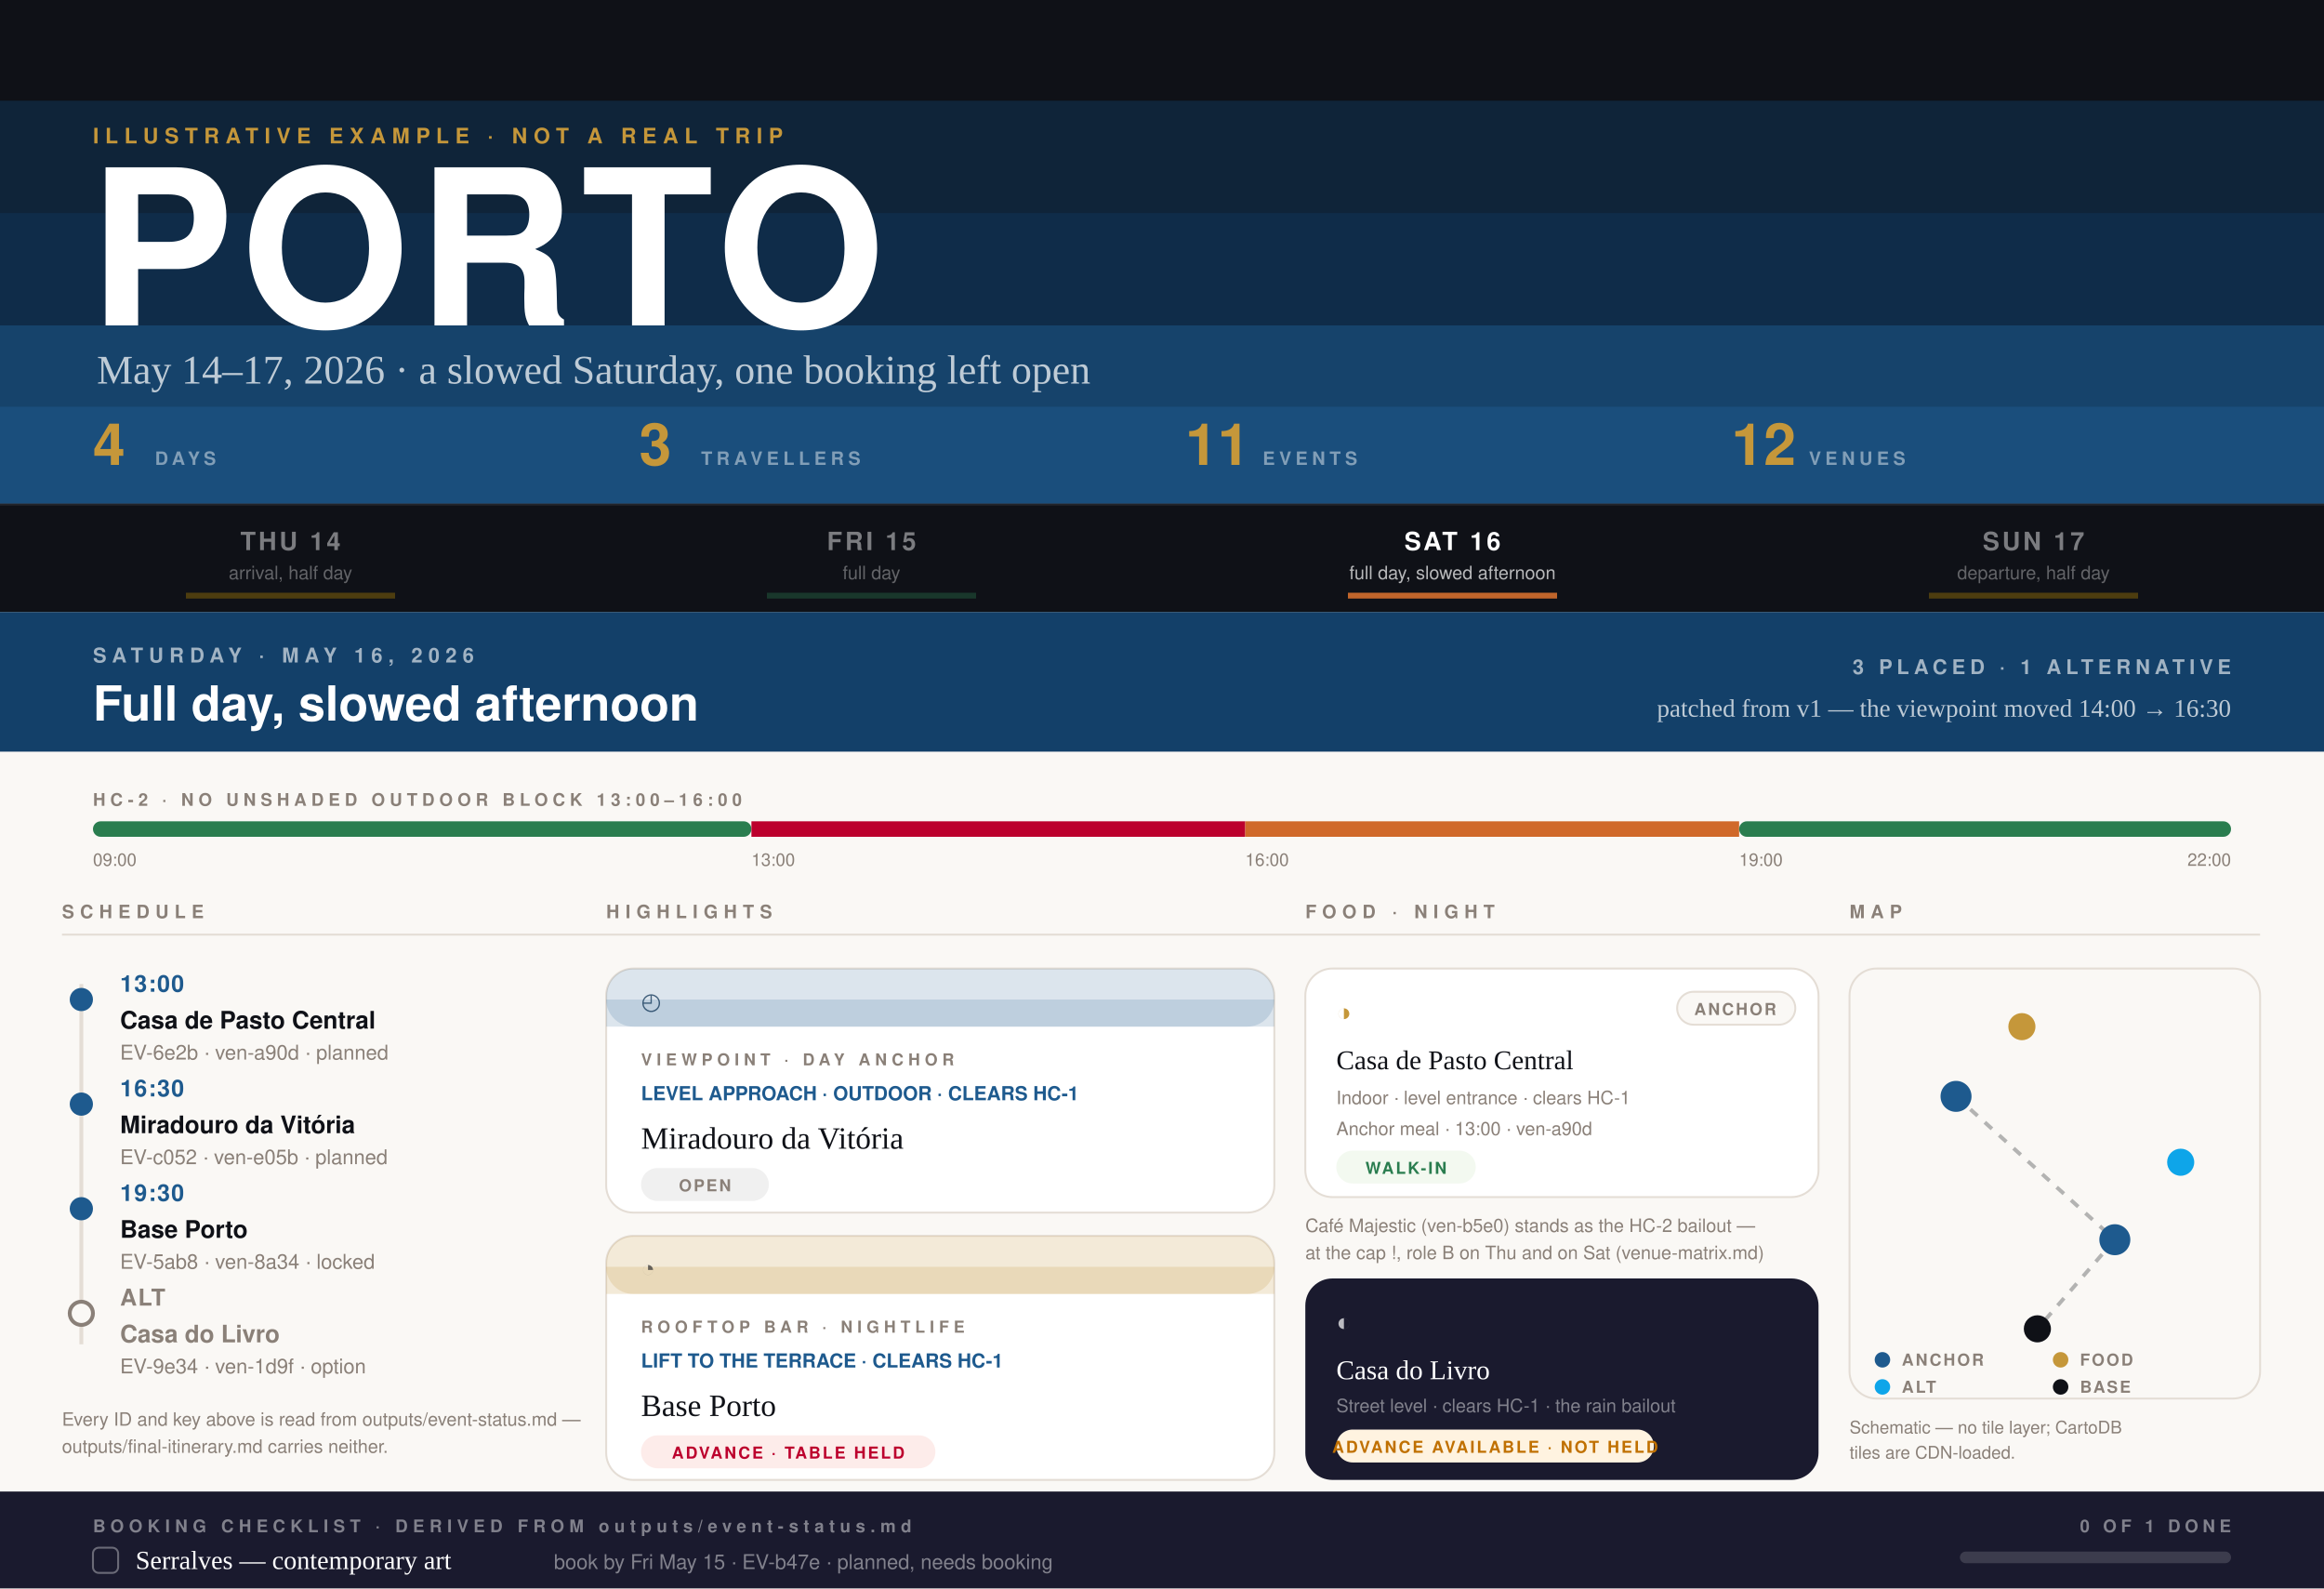
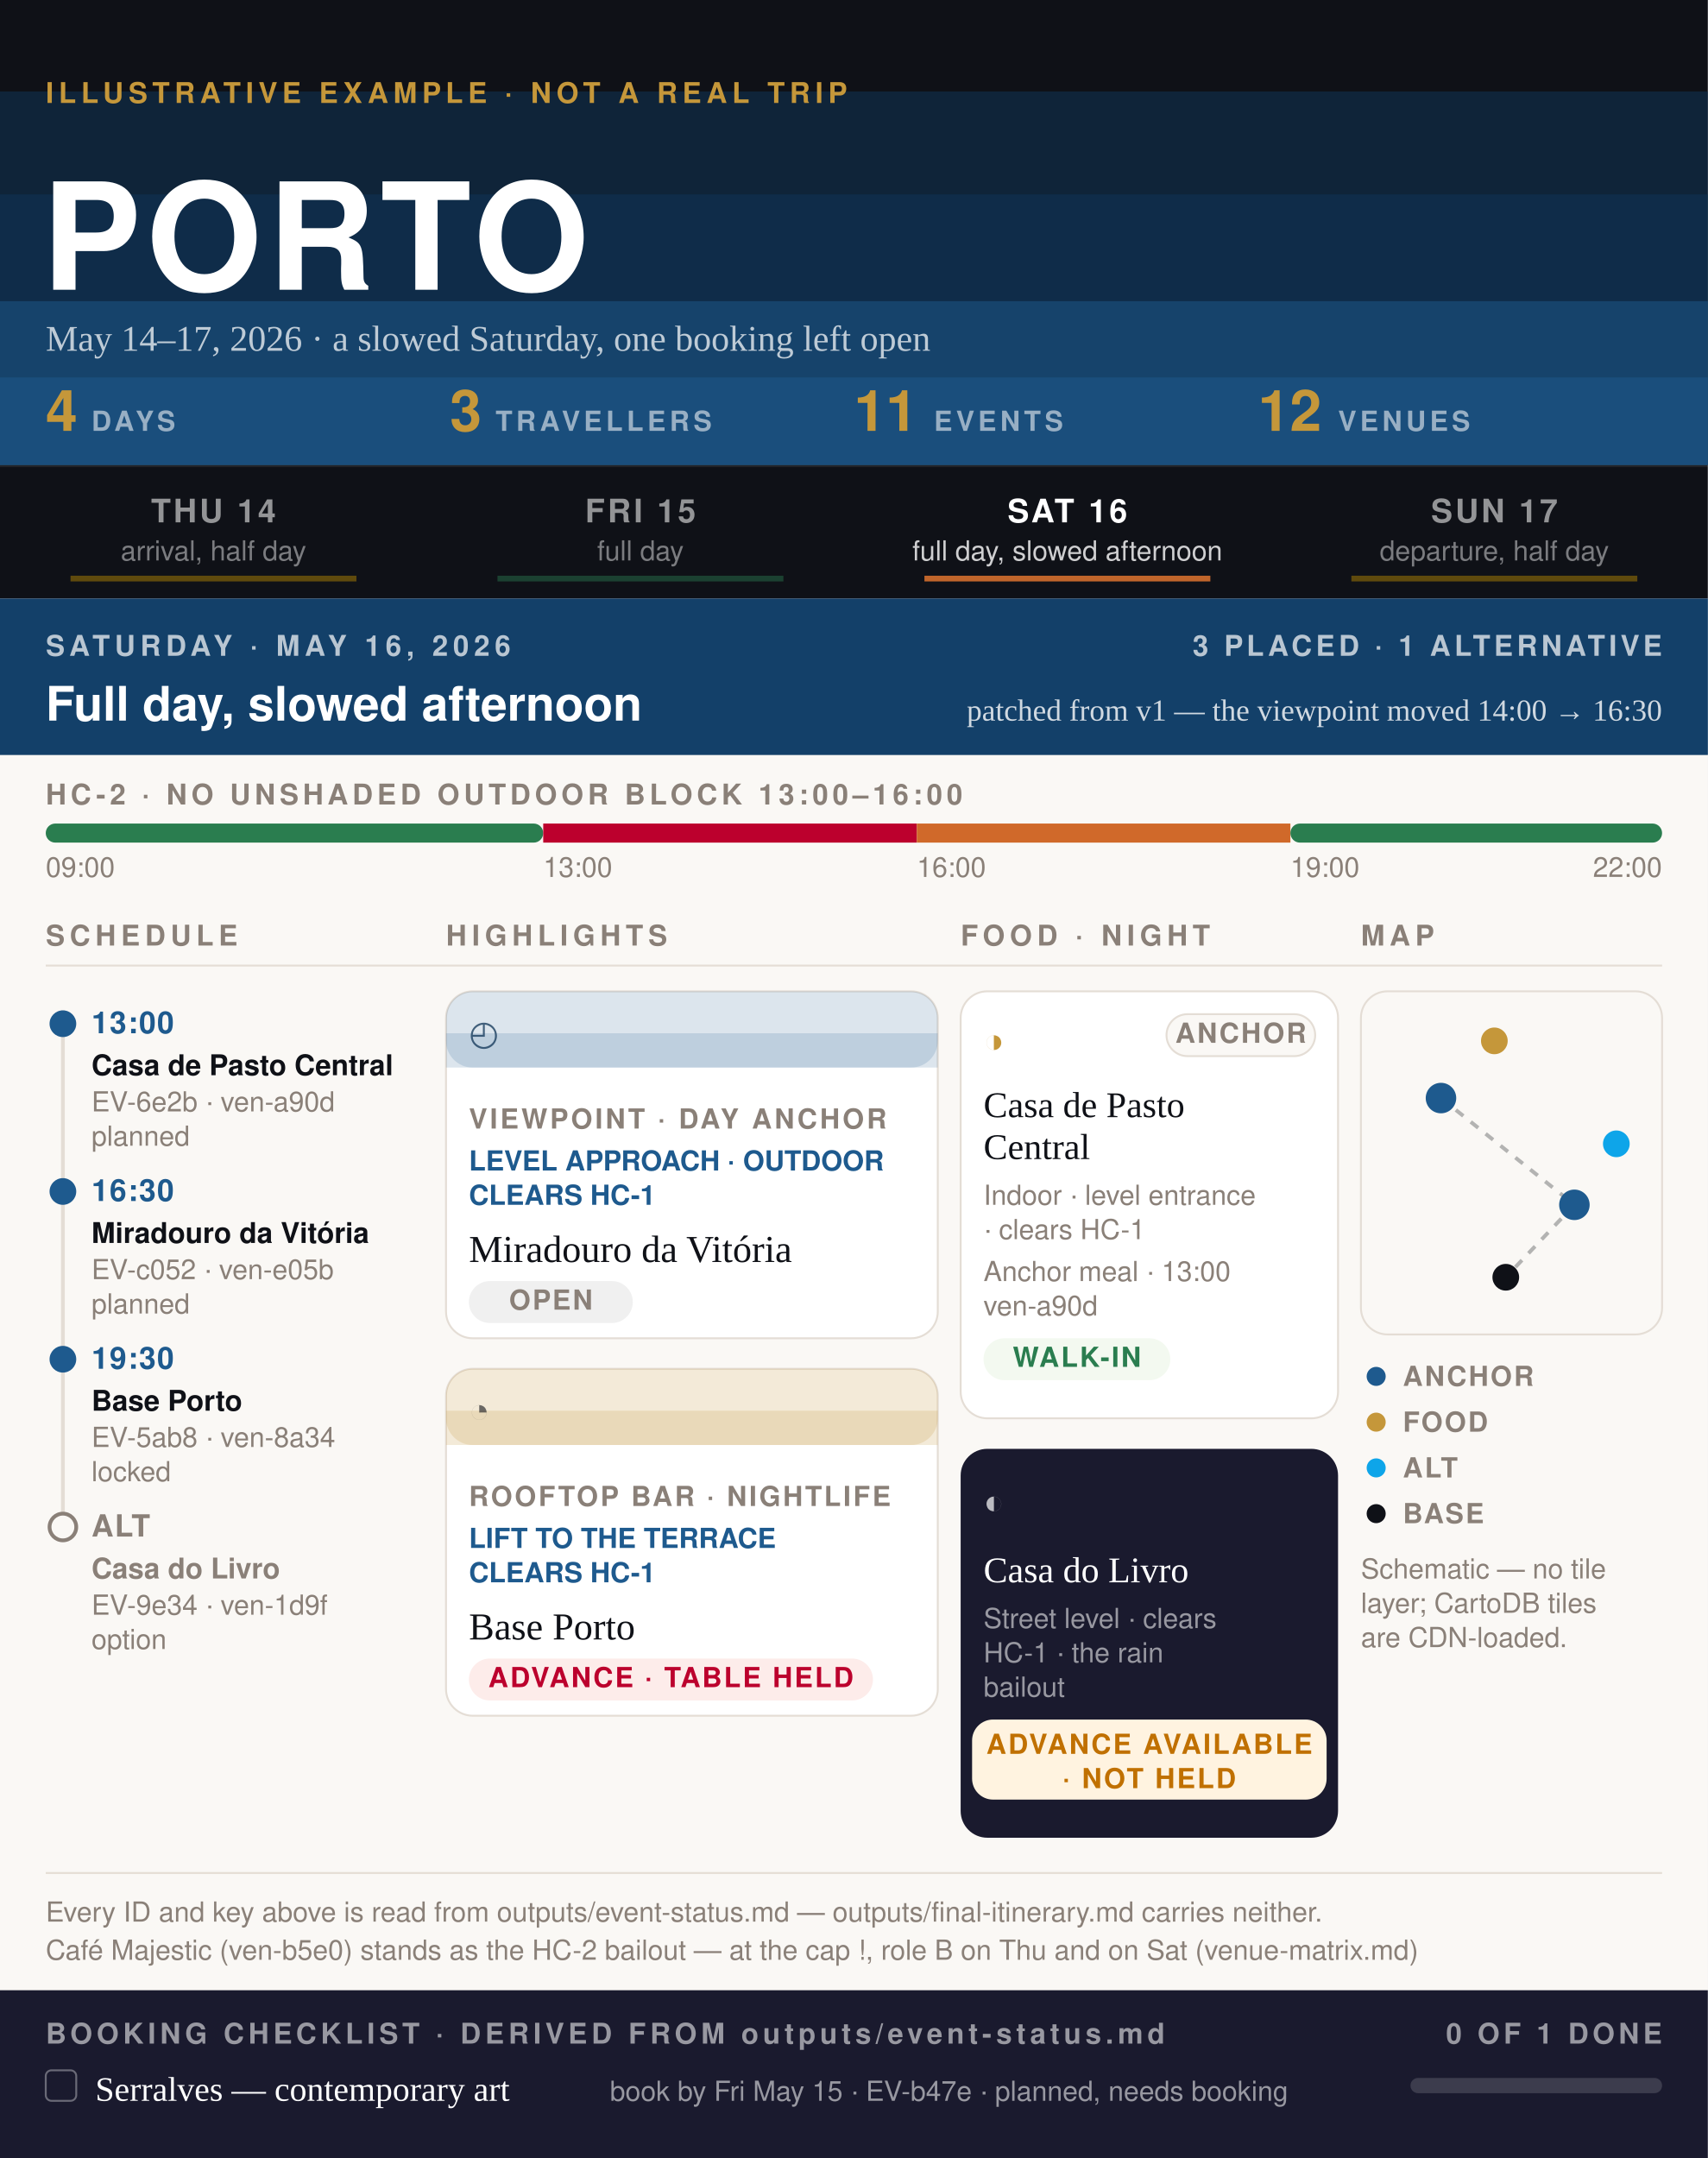
- <svg xmlns="http://www.w3.org/2000/svg" viewBox="0 0 1200 820" width="1200" height="820" role="img">
-   <rect x="0" y="0" width="1200" height="820" fill="#FAF8F5" />
-   <rect x="0" y="0" width="1200" height="260" fill="#0F1117" />
-   <rect x="0" y="52" width="1200" height="208" fill="#0E3355" opacity="0.55" />
-   <rect x="0" y="110" width="1200" height="150" fill="#0E3355" opacity="0.55" />
-   <rect x="0" y="168" width="1200" height="92" fill="#1E5A8E" opacity="0.50" />
-   <rect x="0" y="210" width="1200" height="50" fill="#1E5A8E" opacity="0.50" />
-   <text x="48" y="74" font-family="Helvetica, Arial, sans-serif" font-size="11" font-weight="800" letter-spacing="3.2" fill="#C5973A">ILLUSTRATIVE EXAMPLE · NOT A REAL TRIP</text>
-   <text x="46" y="168" font-family="Helvetica, Arial, sans-serif" font-size="112" font-weight="700" letter-spacing="4" fill="#FFFFFF">PORTO</text>
-   <text x="50" y="198" font-family="Georgia, 'Times New Roman', serif" font-size="21" fill="#FFFFFF" opacity="0.72">May 14–17, 2026 · a slowed Saturday, one booking left open</text>
-   <text x="48" y="240" font-family="Helvetica, Arial, sans-serif" font-size="30" font-weight="700" fill="#C5973A">4</text>
-   <text x="80" y="240" font-family="Helvetica, Arial, sans-serif" font-size="9.5" font-weight="800" letter-spacing="2.2" fill="#FFFFFF" opacity="0.45">DAYS</text>
-   <text x="330" y="240" font-family="Helvetica, Arial, sans-serif" font-size="30" font-weight="700" fill="#C5973A">3</text>
-   <text x="362" y="240" font-family="Helvetica, Arial, sans-serif" font-size="9.5" font-weight="800" letter-spacing="2.2" fill="#FFFFFF" opacity="0.45">TRAVELLERS</text>
-   <text x="612" y="240" font-family="Helvetica, Arial, sans-serif" font-size="30" font-weight="700" fill="#C5973A">11</text>
-   <text x="652" y="240" font-family="Helvetica, Arial, sans-serif" font-size="9.5" font-weight="800" letter-spacing="2.2" fill="#FFFFFF" opacity="0.45">EVENTS</text>
-   <text x="894" y="240" font-family="Helvetica, Arial, sans-serif" font-size="30" font-weight="700" fill="#C5973A">12</text>
-   <text x="934" y="240" font-family="Helvetica, Arial, sans-serif" font-size="9.5" font-weight="800" letter-spacing="2.2" fill="#FFFFFF" opacity="0.45">VENUES</text>
-   <rect x="0" y="260" width="1200" height="56" fill="#0F1117" />
-   <rect x="0" y="260" width="1200" height="1" fill="#FFFFFF" opacity="0.08" />
-   <text x="150" y="284" text-anchor="middle" font-family="Helvetica, Arial, sans-serif" font-size="13" font-weight="700" letter-spacing="1.4" fill="#FFFFFF" opacity="0.45">THU 14</text>
-   <text x="150" y="299" text-anchor="middle" font-family="Helvetica, Arial, sans-serif" font-size="9.5" fill="#FFFFFF" opacity="0.35">arrival, half day</text>
-   <rect x="96" y="306" width="108" height="3" fill="#C09000" opacity="0.35" />
-   <text x="450" y="284" text-anchor="middle" font-family="Helvetica, Arial, sans-serif" font-size="13" font-weight="700" letter-spacing="1.4" fill="#FFFFFF" opacity="0.45">FRI 15</text>
-   <text x="450" y="299" text-anchor="middle" font-family="Helvetica, Arial, sans-serif" font-size="9.5" fill="#FFFFFF" opacity="0.35">full day</text>
-   <rect x="396" y="306" width="108" height="3" fill="#2A7D4F" opacity="0.35" />
-   <text x="750" y="284" text-anchor="middle" font-family="Helvetica, Arial, sans-serif" font-size="13" font-weight="700" letter-spacing="1.4" fill="#FFFFFF">SAT 16</text>
-   <text x="750" y="299" text-anchor="middle" font-family="Helvetica, Arial, sans-serif" font-size="9.5" fill="#FFFFFF" opacity="0.70">full day, slowed afternoon</text>
-   <rect x="696" y="306" width="108" height="3" fill="#C0652B" />
-   <text x="1050" y="284" text-anchor="middle" font-family="Helvetica, Arial, sans-serif" font-size="13" font-weight="700" letter-spacing="1.4" fill="#FFFFFF" opacity="0.45">SUN 17</text>
-   <text x="1050" y="299" text-anchor="middle" font-family="Helvetica, Arial, sans-serif" font-size="9.5" fill="#FFFFFF" opacity="0.35">departure, half day</text>
-   <rect x="996" y="306" width="108" height="3" fill="#C09000" opacity="0.35" />
-   <rect x="0" y="316" width="1200" height="72" fill="#0E3355" />
-   <rect x="0" y="316" width="1200" height="72" fill="#1E5A8E" opacity="0.35" />
-   <text x="48" y="342" font-family="Helvetica, Arial, sans-serif" font-size="10.5" font-weight="800" letter-spacing="3" fill="#FFFFFF" opacity="0.60">SATURDAY · MAY 16, 2026</text>
-   <text x="48" y="372" font-family="Helvetica, Arial, sans-serif" font-size="25" font-weight="700" fill="#FFFFFF">Full day, slowed afternoon</text>
-   <text x="1152" y="348" text-anchor="end" font-family="Helvetica, Arial, sans-serif" font-size="10.5" font-weight="800" letter-spacing="2.4" fill="#FFFFFF" opacity="0.60">3 PLACED · 1 ALTERNATIVE</text>
-   <text x="1152" y="370" text-anchor="end" font-family="Georgia, 'Times New Roman', serif" font-size="13" fill="#FFFFFF" opacity="0.72">patched from v1 — the viewpoint moved 14:00 → 16:30</text>
-   <text x="48" y="416" font-family="Helvetica, Arial, sans-serif" font-size="9" font-weight="800" letter-spacing="2.4" fill="#8A8078">HC-2 · NO UNSHADED OUTDOOR BLOCK 13:00–16:00</text>
-   <rect x="48" y="424" width="340" height="8" rx="4" fill="#2A7D4F" />
-   <rect x="388" y="424" width="255" height="8" fill="#BC002D" />
-   <rect x="643" y="424" width="255" height="8" fill="#D0692A" />
-   <rect x="898" y="424" width="254" height="8" rx="4" fill="#2A7D4F" />
-   <text x="48" y="447" font-family="Helvetica, Arial, sans-serif" font-size="9" fill="#8A8078">09:00</text>
-   <text x="388" y="447" font-family="Helvetica, Arial, sans-serif" font-size="9" fill="#8A8078">13:00</text>
-   <text x="643" y="447" font-family="Helvetica, Arial, sans-serif" font-size="9" fill="#8A8078">16:00</text>
-   <text x="898" y="447" font-family="Helvetica, Arial, sans-serif" font-size="9" fill="#8A8078">19:00</text>
-   <text x="1152" y="447" text-anchor="end" font-family="Helvetica, Arial, sans-serif" font-size="9" fill="#8A8078">22:00</text>
-   <text x="32" y="474" font-family="Helvetica, Arial, sans-serif" font-size="9.5" font-weight="800" letter-spacing="3" fill="#8A8078">SCHEDULE</text>
-   <text x="313" y="474" font-family="Helvetica, Arial, sans-serif" font-size="9.5" font-weight="800" letter-spacing="3" fill="#8A8078">HIGHLIGHTS</text>
-   <text x="674" y="474" font-family="Helvetica, Arial, sans-serif" font-size="9.5" font-weight="800" letter-spacing="3" fill="#8A8078">FOOD · NIGHT</text>
-   <text x="955" y="474" font-family="Helvetica, Arial, sans-serif" font-size="9.5" font-weight="800" letter-spacing="3" fill="#8A8078">MAP</text>
-   <rect x="32" y="482" width="1135" height="1" fill="#E4DDD5" />
-   <rect x="41" y="508" width="2" height="186" fill="#E4DDD5" />
-   <circle cx="42" cy="516" r="6" fill="#1E5A8E" />
-   <text x="62" y="512" font-family="Helvetica, Arial, sans-serif" font-size="12" font-weight="700" letter-spacing="0.6" fill="#1E5A8E">13:00</text>
-   <text x="62" y="531" font-family="Helvetica, Arial, sans-serif" font-size="12.5" font-weight="700" fill="#0F1117">Casa de Pasto Central</text>
-   <text x="62" y="547" font-family="Helvetica, Arial, sans-serif" font-size="10.5" fill="#8A8078">EV-6e2b · ven-a90d · planned</text>
-   <circle cx="42" cy="570" r="6" fill="#1E5A8E" />
-   <text x="62" y="566" font-family="Helvetica, Arial, sans-serif" font-size="12" font-weight="700" letter-spacing="0.6" fill="#1E5A8E">16:30</text>
-   <text x="62" y="585" font-family="Helvetica, Arial, sans-serif" font-size="12.5" font-weight="700" fill="#0F1117">Miradouro da Vitória</text>
-   <text x="62" y="601" font-family="Helvetica, Arial, sans-serif" font-size="10.5" fill="#8A8078">EV-c052 · ven-e05b · planned</text>
-   <circle cx="42" cy="624" r="6" fill="#1E5A8E" />
-   <text x="62" y="620" font-family="Helvetica, Arial, sans-serif" font-size="12" font-weight="700" letter-spacing="0.6" fill="#1E5A8E">19:30</text>
-   <text x="62" y="639" font-family="Helvetica, Arial, sans-serif" font-size="12.5" font-weight="700" fill="#0F1117">Base Porto</text>
-   <text x="62" y="655" font-family="Helvetica, Arial, sans-serif" font-size="10.5" fill="#8A8078">EV-5ab8 · ven-8a34 · locked</text>
-   <circle cx="42" cy="678" r="6" fill="#FAF8F5" stroke="#8A8078" stroke-width="2" />
-   <text x="62" y="674" font-family="Helvetica, Arial, sans-serif" font-size="12" font-weight="700" letter-spacing="0.6" fill="#8A8078">ALT</text>
-   <text x="62" y="693" font-family="Helvetica, Arial, sans-serif" font-size="12.5" font-weight="700" fill="#8A8078">Casa do Livro</text>
-   <text x="62" y="709" font-family="Helvetica, Arial, sans-serif" font-size="10.5" fill="#8A8078">EV-9e34 · ven-1d9f · option</text>
-   <text x="32" y="736" font-family="Helvetica, Arial, sans-serif" font-size="9.5" fill="#8A8078">Every ID and key above is read from outputs/event-status.md —</text>
-   <text x="32" y="750" font-family="Helvetica, Arial, sans-serif" font-size="9.5" fill="#8A8078">outputs/final-itinerary.md carries neither.</text>
-   <rect x="313" y="500" width="345" height="126" rx="14" fill="#FFFFFF" stroke="#E4DDD5" />
-   <rect x="313" y="500" width="345" height="30" rx="14" fill="#1E5A8E" opacity="0.16" />
-   <rect x="313" y="516" width="345" height="14" fill="#1E5A8E" opacity="0.16" />
-   <text x="331" y="521" font-family="Helvetica, Arial, sans-serif" font-size="12" fill="#0E3355" opacity="0.75">◴</text>
-   <text x="331" y="550" font-family="Helvetica, Arial, sans-serif" font-size="8.5" font-weight="800" letter-spacing="2.4" fill="#8A8078">VIEWPOINT · DAY ANCHOR</text>
-   <text x="331" y="568" font-family="Helvetica, Arial, sans-serif" font-size="10" font-weight="700" fill="#1E5A8E">LEVEL APPROACH · OUTDOOR · CLEARS HC-1</text>
-   <text x="331" y="593" font-family="Georgia, 'Times New Roman', serif" font-size="16" fill="#0F1117">Miradouro da Vitória</text>
-   <rect x="331" y="603" width="66" height="17" rx="8.5" fill="#f0f0f0" />
-   <text x="364" y="615" text-anchor="middle" font-family="Helvetica, Arial, sans-serif" font-size="8.5" font-weight="800" letter-spacing="1" fill="#8A8078">OPEN</text>
-   <rect x="313" y="638" width="345" height="126" rx="14" fill="#FFFFFF" stroke="#E4DDD5" />
-   <rect x="313" y="638" width="345" height="30" rx="14" fill="#C5973A" opacity="0.20" />
-   <rect x="313" y="654" width="345" height="14" fill="#C5973A" opacity="0.20" />
-   <text x="331" y="659" font-family="Helvetica, Arial, sans-serif" font-size="12" fill="#0F1117" opacity="0.6">◔</text>
-   <text x="331" y="688" font-family="Helvetica, Arial, sans-serif" font-size="8.5" font-weight="800" letter-spacing="2.4" fill="#8A8078">ROOFTOP BAR · NIGHTLIFE</text>
-   <text x="331" y="706" font-family="Helvetica, Arial, sans-serif" font-size="10" font-weight="700" fill="#1E5A8E">LIFT TO THE TERRACE · CLEARS HC-1</text>
-   <text x="331" y="731" font-family="Georgia, 'Times New Roman', serif" font-size="16" fill="#0F1117">Base Porto</text>
-   <rect x="331" y="741" width="152" height="17" rx="8.5" fill="#fdecea" />
-   <text x="407" y="753" text-anchor="middle" font-family="Helvetica, Arial, sans-serif" font-size="8.5" font-weight="800" letter-spacing="1" fill="#BC002D">ADVANCE · TABLE HELD</text>
-   <rect x="674" y="500" width="265" height="118" rx="14" fill="#FFFFFF" stroke="#E4DDD5" />
-   <rect x="866" y="512" width="61" height="17" rx="8.5" fill="#FAF8F5" stroke="#E4DDD5" />
-   <text x="896" y="524" text-anchor="middle" font-family="Helvetica, Arial, sans-serif" font-size="8.5" font-weight="800" letter-spacing="1" fill="#8A8078">ANCHOR</text>
-   <text x="690" y="527" font-family="Helvetica, Arial, sans-serif" font-size="13" fill="#C5973A">◑</text>
-   <text x="690" y="552" font-family="Georgia, 'Times New Roman', serif" font-size="14" fill="#0F1117">Casa de Pasto Central</text>
-   <text x="690" y="570" font-family="Helvetica, Arial, sans-serif" font-size="9.5" fill="#8A8078">Indoor · level entrance · clears HC-1</text>
-   <text x="690" y="586" font-family="Helvetica, Arial, sans-serif" font-size="9.5" fill="#8A8078">Anchor meal · 13:00 · ven-a90d</text>
-   <rect x="690" y="594" width="72" height="17" rx="8.5" fill="#f3f9f0" />
-   <text x="726" y="606" text-anchor="middle" font-family="Helvetica, Arial, sans-serif" font-size="8.5" font-weight="800" letter-spacing="1" fill="#2A7D4F">WALK-IN</text>
-   <text x="674" y="636" font-family="Helvetica, Arial, sans-serif" font-size="9.5" fill="#8A8078">Café Majestic (ven-b5e0) stands as the HC-2 bailout —</text>
-   <text x="674" y="650" font-family="Helvetica, Arial, sans-serif" font-size="9.5" fill="#8A8078">at the cap !, role B on Thu and on Sat (venue-matrix.md)</text>
-   <rect x="674" y="660" width="265" height="104" rx="14" fill="#1a1a2e" />
-   <text x="690" y="687" font-family="Helvetica, Arial, sans-serif" font-size="13" fill="#FFFFFF" opacity="0.7">◐</text>
-   <text x="690" y="712" font-family="Georgia, 'Times New Roman', serif" font-size="14" fill="#FFFFFF">Casa do Livro</text>
-   <text x="690" y="729" font-family="Helvetica, Arial, sans-serif" font-size="9.5" fill="#FFFFFF" opacity="0.45">Street level · clears HC-1 · the rain bailout</text>
-   <rect x="690" y="738" width="164" height="17" rx="8.5" fill="#fff3e0" />
-   <text x="772" y="750" text-anchor="middle" font-family="Helvetica, Arial, sans-serif" font-size="8.5" font-weight="800" letter-spacing="1" fill="#C07000">ADVANCE AVAILABLE · NOT HELD</text>
-   <rect x="955" y="500" width="212" height="222" rx="14" fill="#FAF8F5" stroke="#E4DDD5" />
-   <path d="M 1010 566 L 1092 640" stroke="#0F1117" stroke-opacity="0.30" stroke-width="2" stroke-dasharray="5 5" fill="none" />
-   <path d="M 1092 640 L 1052 686" stroke="#0F1117" stroke-opacity="0.30" stroke-width="2" stroke-dasharray="5 5" fill="none" />
-   <circle cx="1044" cy="530" r="7" fill="#C5973A" />
-   <circle cx="1010" cy="566" r="8" fill="#1E5A8E" />
-   <circle cx="1092" cy="640" r="8" fill="#1E5A8E" />
-   <circle cx="1126" cy="600" r="7" fill="#0EA5E9" />
-   <circle cx="1052" cy="686" r="7" fill="#0F1117" />
-   <circle cx="972" cy="702" r="4" fill="#1E5A8E" />
-   <text x="982" y="705" font-family="Helvetica, Arial, sans-serif" font-size="8.5" font-weight="800" letter-spacing="1" fill="#8A8078">ANCHOR</text>
-   <circle cx="1064" cy="702" r="4" fill="#C5973A" />
-   <text x="1074" y="705" font-family="Helvetica, Arial, sans-serif" font-size="8.5" font-weight="800" letter-spacing="1" fill="#8A8078">FOOD</text>
-   <circle cx="972" cy="716" r="4" fill="#0EA5E9" />
-   <text x="982" y="719" font-family="Helvetica, Arial, sans-serif" font-size="8.5" font-weight="800" letter-spacing="1" fill="#8A8078">ALT</text>
-   <circle cx="1064" cy="716" r="4" fill="#0F1117" />
-   <text x="1074" y="719" font-family="Helvetica, Arial, sans-serif" font-size="8.5" font-weight="800" letter-spacing="1" fill="#8A8078">BASE</text>
-   <text x="955" y="740" font-family="Helvetica, Arial, sans-serif" font-size="9" fill="#8A8078">Schematic — no tile layer; CartoDB</text>
-   <text x="955" y="753" font-family="Helvetica, Arial, sans-serif" font-size="9" fill="#8A8078">tiles are CDN-loaded.</text>
-   <rect x="0" y="770" width="1200" height="50" fill="#1a1a2e" />
-   <text x="48" y="791" font-family="Helvetica, Arial, sans-serif" font-size="9" font-weight="800" letter-spacing="2.6" fill="#FFFFFF" opacity="0.45">BOOKING CHECKLIST · DERIVED FROM outputs/event-status.md</text>
-   <rect x="48" y="799" width="13" height="13" rx="3" fill="#1a1a2e" stroke="#FFFFFF" stroke-opacity="0.35" />
-   <text x="70" y="810" font-family="Georgia, 'Times New Roman', serif" font-size="13.5" fill="#FFFFFF">Serralves — contemporary art</text>
-   <text x="286" y="810" font-family="Helvetica, Arial, sans-serif" font-size="10.5" fill="#FFFFFF" opacity="0.45">book by Fri May 15 · EV-b47e · planned, needs booking</text>
-   <text x="1152" y="791" text-anchor="end" font-family="Helvetica, Arial, sans-serif" font-size="9" font-weight="800" letter-spacing="2.2" fill="#FFFFFF" opacity="0.45">0 OF 1 DONE</text>
-   <rect x="1012" y="801" width="140" height="6" rx="3" fill="#FFFFFF" opacity="0.15" />
+ <svg xmlns="http://www.w3.org/2000/svg" viewBox="0 0 896 1132" width="896" height="1132" role="img">
+   <rect x="0" y="0" width="896" height="1132" fill="#FAF8F5" />
+   <rect x="0" y="0" width="896" height="244" fill="#0F1117" />
+   <rect x="0" y="48" width="896" height="196" fill="#0E3355" opacity="0.55" />
+   <rect x="0" y="102" width="896" height="142" fill="#0E3355" opacity="0.55" />
+   <rect x="0" y="158" width="896" height="86" fill="#1E5A8E" opacity="0.50" />
+   <rect x="0" y="198" width="896" height="46" fill="#1E5A8E" opacity="0.50" />
+   <text x="24" y="54" font-family="Helvetica, Arial, sans-serif" font-size="15" font-weight="800" letter-spacing="2.6" fill="#C5973A">ILLUSTRATIVE EXAMPLE · NOT A REAL TRIP</text>
+   <text x="22" y="152" font-family="Helvetica, Arial, sans-serif" font-size="78" font-weight="700" letter-spacing="3" fill="#FFFFFF">PORTO</text>
+   <text x="24" y="184" font-family="Georgia, 'Times New Roman', serif" font-size="19" fill="#FFFFFF" opacity="0.72">May 14–17, 2026 · a slowed Saturday, one booking left open</text>
+   <text x="24" y="226" font-family="Helvetica, Arial, sans-serif" font-size="30" font-weight="700" fill="#C5973A">4</text>
+   <text x="48" y="226" font-family="Helvetica, Arial, sans-serif" font-size="14.5" font-weight="800" letter-spacing="2" fill="#FFFFFF" opacity="0.55">DAYS</text>
+   <text x="236" y="226" font-family="Helvetica, Arial, sans-serif" font-size="30" font-weight="700" fill="#C5973A">3</text>
+   <text x="260" y="226" font-family="Helvetica, Arial, sans-serif" font-size="14.5" font-weight="800" letter-spacing="2" fill="#FFFFFF" opacity="0.55">TRAVELLERS</text>
+   <text x="448" y="226" font-family="Helvetica, Arial, sans-serif" font-size="30" font-weight="700" fill="#C5973A">11</text>
+   <text x="490" y="226" font-family="Helvetica, Arial, sans-serif" font-size="14.5" font-weight="800" letter-spacing="2" fill="#FFFFFF" opacity="0.55">EVENTS</text>
+   <text x="660" y="226" font-family="Helvetica, Arial, sans-serif" font-size="30" font-weight="700" fill="#C5973A">12</text>
+   <text x="702" y="226" font-family="Helvetica, Arial, sans-serif" font-size="14.5" font-weight="800" letter-spacing="2" fill="#FFFFFF" opacity="0.55">VENUES</text>
+   <rect x="0" y="244" width="896" height="70" fill="#0F1117" />
+   <rect x="0" y="244" width="896" height="1" fill="#FFFFFF" opacity="0.08" />
+   <text x="112" y="274" text-anchor="middle" font-family="Helvetica, Arial, sans-serif" font-size="17" font-weight="700" letter-spacing="1.4" fill="#FFFFFF" opacity="0.55">THU 14</text>
+   <text x="112" y="294" text-anchor="middle" font-family="Helvetica, Arial, sans-serif" font-size="14.5" fill="#FFFFFF" opacity="0.45">arrival, half day</text>
+   <rect x="37" y="302" width="150" height="3" fill="#C09000" opacity="0.45" />
+   <text x="336" y="274" text-anchor="middle" font-family="Helvetica, Arial, sans-serif" font-size="17" font-weight="700" letter-spacing="1.4" fill="#FFFFFF" opacity="0.55">FRI 15</text>
+   <text x="336" y="294" text-anchor="middle" font-family="Helvetica, Arial, sans-serif" font-size="14.5" fill="#FFFFFF" opacity="0.45">full day</text>
+   <rect x="261" y="302" width="150" height="3" fill="#2A7D4F" opacity="0.45" />
+   <text x="560" y="274" text-anchor="middle" font-family="Helvetica, Arial, sans-serif" font-size="17" font-weight="700" letter-spacing="1.4" fill="#FFFFFF">SAT 16</text>
+   <text x="560" y="294" text-anchor="middle" font-family="Helvetica, Arial, sans-serif" font-size="14.5" fill="#FFFFFF" opacity="0.80">full day, slowed afternoon</text>
+   <rect x="485" y="302" width="150" height="3" fill="#C0652B" />
+   <text x="784" y="274" text-anchor="middle" font-family="Helvetica, Arial, sans-serif" font-size="17" font-weight="700" letter-spacing="1.4" fill="#FFFFFF" opacity="0.55">SUN 17</text>
+   <text x="784" y="294" text-anchor="middle" font-family="Helvetica, Arial, sans-serif" font-size="14.5" fill="#FFFFFF" opacity="0.45">departure, half day</text>
+   <rect x="709" y="302" width="150" height="3" fill="#C09000" opacity="0.45" />
+   <rect x="0" y="314" width="896" height="82" fill="#0E3355" />
+   <rect x="0" y="314" width="896" height="82" fill="#1E5A8E" opacity="0.35" />
+   <text x="24" y="344" font-family="Helvetica, Arial, sans-serif" font-size="15" font-weight="800" letter-spacing="2.6" fill="#FFFFFF" opacity="0.70">SATURDAY · MAY 16, 2026</text>
+   <text x="24" y="378" font-family="Helvetica, Arial, sans-serif" font-size="25" font-weight="700" fill="#FFFFFF">Full day, slowed afternoon</text>
+   <text x="872" y="344" text-anchor="end" font-family="Helvetica, Arial, sans-serif" font-size="15" font-weight="800" letter-spacing="2" fill="#FFFFFF" opacity="0.70">3 PLACED · 1 ALTERNATIVE</text>
+   <text x="872" y="378" text-anchor="end" font-family="Georgia, 'Times New Roman', serif" font-size="16" fill="#FFFFFF" opacity="0.80">patched from v1 — the viewpoint moved 14:00 → 16:30</text>
+   <text x="24" y="422" font-family="Helvetica, Arial, sans-serif" font-size="15" font-weight="800" letter-spacing="2.2" fill="#8A8078">HC-2 · NO UNSHADED OUTDOOR BLOCK 13:00–16:00</text>
+   <rect x="24" y="432" width="261" height="10" rx="5" fill="#2A7D4F" />
+   <rect x="285" y="432" width="196" height="10" fill="#BC002D" />
+   <rect x="481" y="432" width="196" height="10" fill="#D0692A" />
+   <rect x="677" y="432" width="195" height="10" rx="5" fill="#2A7D4F" />
+   <text x="24" y="460" font-family="Helvetica, Arial, sans-serif" font-size="14.5" fill="#8A8078">09:00</text>
+   <text x="285" y="460" font-family="Helvetica, Arial, sans-serif" font-size="14.5" fill="#8A8078">13:00</text>
+   <text x="481" y="460" font-family="Helvetica, Arial, sans-serif" font-size="14.5" fill="#8A8078">16:00</text>
+   <text x="677" y="460" font-family="Helvetica, Arial, sans-serif" font-size="14.5" fill="#8A8078">19:00</text>
+   <text x="872" y="460" text-anchor="end" font-family="Helvetica, Arial, sans-serif" font-size="14.5" fill="#8A8078">22:00</text>
+   <text x="24" y="496" font-family="Helvetica, Arial, sans-serif" font-size="15" font-weight="800" letter-spacing="2.6" fill="#8A8078">SCHEDULE</text>
+   <text x="234" y="496" font-family="Helvetica, Arial, sans-serif" font-size="15" font-weight="800" letter-spacing="2.6" fill="#8A8078">HIGHLIGHTS</text>
+   <text x="504" y="496" font-family="Helvetica, Arial, sans-serif" font-size="15" font-weight="800" letter-spacing="2.6" fill="#8A8078">FOOD · NIGHT</text>
+   <text x="714" y="496" font-family="Helvetica, Arial, sans-serif" font-size="15" font-weight="800" letter-spacing="2.6" fill="#8A8078">MAP</text>
+   <rect x="24" y="506" width="848" height="1" fill="#E4DDD5" />
+   <rect x="32" y="530" width="2" height="278" fill="#E4DDD5" />
+   <circle cx="33" cy="537" r="7" fill="#1E5A8E" />
+   <text x="48" y="542" font-family="Helvetica, Arial, sans-serif" font-size="16" font-weight="700" letter-spacing="0.6" fill="#1E5A8E">13:00</text>
+   <text x="48" y="564" font-family="Helvetica, Arial, sans-serif" font-size="15" font-weight="700" fill="#0F1117">Casa de Pasto Central</text>
+   <text x="48" y="583" font-family="Helvetica, Arial, sans-serif" font-size="14.5" fill="#8A8078">EV-6e2b · ven-a90d</text>
+   <text x="48" y="601" font-family="Helvetica, Arial, sans-serif" font-size="14.5" fill="#8A8078">planned</text>
+   <circle cx="33" cy="625" r="7" fill="#1E5A8E" />
+   <text x="48" y="630" font-family="Helvetica, Arial, sans-serif" font-size="16" font-weight="700" letter-spacing="0.6" fill="#1E5A8E">16:30</text>
+   <text x="48" y="652" font-family="Helvetica, Arial, sans-serif" font-size="15" font-weight="700" fill="#0F1117">Miradouro da Vitória</text>
+   <text x="48" y="671" font-family="Helvetica, Arial, sans-serif" font-size="14.5" fill="#8A8078">EV-c052 · ven-e05b</text>
+   <text x="48" y="689" font-family="Helvetica, Arial, sans-serif" font-size="14.5" fill="#8A8078">planned</text>
+   <circle cx="33" cy="713" r="7" fill="#1E5A8E" />
+   <text x="48" y="718" font-family="Helvetica, Arial, sans-serif" font-size="16" font-weight="700" letter-spacing="0.6" fill="#1E5A8E">19:30</text>
+   <text x="48" y="740" font-family="Helvetica, Arial, sans-serif" font-size="15" font-weight="700" fill="#0F1117">Base Porto</text>
+   <text x="48" y="759" font-family="Helvetica, Arial, sans-serif" font-size="14.5" fill="#8A8078">EV-5ab8 · ven-8a34</text>
+   <text x="48" y="777" font-family="Helvetica, Arial, sans-serif" font-size="14.5" fill="#8A8078">locked</text>
+   <circle cx="33" cy="801" r="7" fill="#FAF8F5" stroke="#8A8078" stroke-width="2" />
+   <text x="48" y="806" font-family="Helvetica, Arial, sans-serif" font-size="16" font-weight="700" letter-spacing="0.6" fill="#8A8078">ALT</text>
+   <text x="48" y="828" font-family="Helvetica, Arial, sans-serif" font-size="15" font-weight="700" fill="#8A8078">Casa do Livro</text>
+   <text x="48" y="847" font-family="Helvetica, Arial, sans-serif" font-size="14.5" fill="#8A8078">EV-9e34 · ven-1d9f</text>
+   <text x="48" y="865" font-family="Helvetica, Arial, sans-serif" font-size="14.5" fill="#8A8078">option</text>
+   <rect x="234" y="520" width="258" height="182" rx="14" fill="#FFFFFF" stroke="#E4DDD5" />
+   <rect x="234" y="520" width="258" height="40" rx="14" fill="#1E5A8E" opacity="0.16" />
+   <rect x="234" y="542" width="258" height="18" fill="#1E5A8E" opacity="0.16" />
+   <text x="246" y="548" font-family="Helvetica, Arial, sans-serif" font-size="18" fill="#0E3355" opacity="0.75">◴</text>
+   <text x="246" y="592" font-family="Helvetica, Arial, sans-serif" font-size="14.5" font-weight="800" letter-spacing="1.4" fill="#8A8078">VIEWPOINT · DAY ANCHOR</text>
+   <text x="246" y="614" font-family="Helvetica, Arial, sans-serif" font-size="14.5" font-weight="700" fill="#1E5A8E">LEVEL APPROACH · OUTDOOR</text>
+   <text x="246" y="632" font-family="Helvetica, Arial, sans-serif" font-size="14.5" font-weight="700" fill="#1E5A8E">CLEARS HC-1</text>
+   <text x="246" y="662" font-family="Georgia, 'Times New Roman', serif" font-size="20" fill="#0F1117">Miradouro da Vitória</text>
+   <rect x="246" y="672" width="86" height="22" rx="11" fill="#f0f0f0" />
+   <text x="289" y="687" text-anchor="middle" font-family="Helvetica, Arial, sans-serif" font-size="14.5" font-weight="800" letter-spacing="1" fill="#8A8078">OPEN</text>
+   <rect x="234" y="718" width="258" height="182" rx="14" fill="#FFFFFF" stroke="#E4DDD5" />
+   <rect x="234" y="718" width="258" height="40" rx="14" fill="#C5973A" opacity="0.20" />
+   <rect x="234" y="740" width="258" height="18" fill="#C5973A" opacity="0.20" />
+   <text x="246" y="746" font-family="Helvetica, Arial, sans-serif" font-size="18" fill="#0F1117" opacity="0.6">◔</text>
+   <text x="246" y="790" font-family="Helvetica, Arial, sans-serif" font-size="14.5" font-weight="800" letter-spacing="1.2" fill="#8A8078">ROOFTOP BAR · NIGHTLIFE</text>
+   <text x="246" y="812" font-family="Helvetica, Arial, sans-serif" font-size="14.5" font-weight="700" fill="#1E5A8E">LIFT TO THE TERRACE</text>
+   <text x="246" y="830" font-family="Helvetica, Arial, sans-serif" font-size="14.5" font-weight="700" fill="#1E5A8E">CLEARS HC-1</text>
+   <text x="246" y="860" font-family="Georgia, 'Times New Roman', serif" font-size="20" fill="#0F1117">Base Porto</text>
+   <rect x="246" y="870" width="212" height="22" rx="11" fill="#fdecea" />
+   <text x="352" y="885" text-anchor="middle" font-family="Helvetica, Arial, sans-serif" font-size="14.5" font-weight="800" letter-spacing="1" fill="#BC002D">ADVANCE · TABLE HELD</text>
+   <rect x="504" y="520" width="198" height="224" rx="14" fill="#FFFFFF" stroke="#E4DDD5" />
+   <rect x="612" y="532" width="78" height="22" rx="11" fill="#FAF8F5" stroke="#E4DDD5" />
+   <text x="651" y="547" text-anchor="middle" font-family="Helvetica, Arial, sans-serif" font-size="14.5" font-weight="800" letter-spacing="1" fill="#8A8078">ANCHOR</text>
+   <text x="516" y="552" font-family="Helvetica, Arial, sans-serif" font-size="18" fill="#C5973A">◑</text>
+   <text x="516" y="586" font-family="Georgia, 'Times New Roman', serif" font-size="19" fill="#0F1117">Casa de Pasto</text>
+   <text x="516" y="608" font-family="Georgia, 'Times New Roman', serif" font-size="19" fill="#0F1117">Central</text>
+   <text x="516" y="632" font-family="Helvetica, Arial, sans-serif" font-size="14.5" fill="#8A8078">Indoor · level entrance</text>
+   <text x="516" y="650" font-family="Helvetica, Arial, sans-serif" font-size="14.5" fill="#8A8078">· clears HC-1</text>
+   <text x="516" y="672" font-family="Helvetica, Arial, sans-serif" font-size="14.5" fill="#8A8078">Anchor meal · 13:00</text>
+   <text x="516" y="690" font-family="Helvetica, Arial, sans-serif" font-size="14.5" fill="#8A8078">ven-a90d</text>
+   <rect x="516" y="702" width="98" height="22" rx="11" fill="#f3f9f0" />
+   <text x="565" y="717" text-anchor="middle" font-family="Helvetica, Arial, sans-serif" font-size="14.5" font-weight="800" letter-spacing="1" fill="#2A7D4F">WALK-IN</text>
+   <rect x="504" y="760" width="198" height="204" rx="14" fill="#1a1a2e" />
+   <text x="516" y="794" font-family="Helvetica, Arial, sans-serif" font-size="18" fill="#FFFFFF" opacity="0.7">◐</text>
+   <text x="516" y="830" font-family="Georgia, 'Times New Roman', serif" font-size="19" fill="#FFFFFF">Casa do Livro</text>
+   <text x="516" y="854" font-family="Helvetica, Arial, sans-serif" font-size="14.5" fill="#FFFFFF" opacity="0.55">Street level · clears</text>
+   <text x="516" y="872" font-family="Helvetica, Arial, sans-serif" font-size="14.5" fill="#FFFFFF" opacity="0.55">HC-1 · the rain</text>
+   <text x="516" y="890" font-family="Helvetica, Arial, sans-serif" font-size="14.5" fill="#FFFFFF" opacity="0.55">bailout</text>
+   <rect x="510" y="902" width="186" height="42" rx="11" fill="#fff3e0" />
+   <text x="603" y="920" text-anchor="middle" font-family="Helvetica, Arial, sans-serif" font-size="14.5" font-weight="800" letter-spacing="1" fill="#C07000">ADVANCE AVAILABLE</text>
+   <text x="603" y="938" text-anchor="middle" font-family="Helvetica, Arial, sans-serif" font-size="14.5" font-weight="800" letter-spacing="1" fill="#C07000">· NOT HELD</text>
+   <rect x="714" y="520" width="158" height="180" rx="14" fill="#FAF8F5" stroke="#E4DDD5" />
+   <path d="M 756 576 L 826 632" stroke="#0F1117" stroke-opacity="0.30" stroke-width="2" stroke-dasharray="5 5" fill="none" />
+   <path d="M 826 632 L 790 670" stroke="#0F1117" stroke-opacity="0.30" stroke-width="2" stroke-dasharray="5 5" fill="none" />
+   <circle cx="784" cy="546" r="7" fill="#C5973A" />
+   <circle cx="756" cy="576" r="8" fill="#1E5A8E" />
+   <circle cx="826" cy="632" r="8" fill="#1E5A8E" />
+   <circle cx="848" cy="600" r="7" fill="#0EA5E9" />
+   <circle cx="790" cy="670" r="7" fill="#0F1117" />
+   <circle cx="722" cy="722" r="5" fill="#1E5A8E" />
+   <text x="736" y="727" font-family="Helvetica, Arial, sans-serif" font-size="14.5" font-weight="800" letter-spacing="1" fill="#8A8078">ANCHOR</text>
+   <circle cx="722" cy="746" r="5" fill="#C5973A" />
+   <text x="736" y="751" font-family="Helvetica, Arial, sans-serif" font-size="14.5" font-weight="800" letter-spacing="1" fill="#8A8078">FOOD</text>
+   <circle cx="722" cy="770" r="5" fill="#0EA5E9" />
+   <text x="736" y="775" font-family="Helvetica, Arial, sans-serif" font-size="14.5" font-weight="800" letter-spacing="1" fill="#8A8078">ALT</text>
+   <circle cx="722" cy="794" r="5" fill="#0F1117" />
+   <text x="736" y="799" font-family="Helvetica, Arial, sans-serif" font-size="14.5" font-weight="800" letter-spacing="1" fill="#8A8078">BASE</text>
+   <text x="714" y="828" font-family="Helvetica, Arial, sans-serif" font-size="14.5" fill="#8A8078">Schematic — no tile</text>
+   <text x="714" y="846" font-family="Helvetica, Arial, sans-serif" font-size="14.5" fill="#8A8078">layer; CartoDB tiles</text>
+   <text x="714" y="864" font-family="Helvetica, Arial, sans-serif" font-size="14.5" fill="#8A8078">are CDN-loaded.</text>
+   <rect x="24" y="982" width="848" height="1" fill="#E4DDD5" />
+   <text x="24" y="1008" font-family="Helvetica, Arial, sans-serif" font-size="14.5" fill="#8A8078">Every ID and key above is read from outputs/event-status.md — outputs/final-itinerary.md carries neither.</text>
+   <text x="24" y="1028" font-family="Helvetica, Arial, sans-serif" font-size="14.5" fill="#8A8078">Café Majestic (ven-b5e0) stands as the HC-2 bailout — at the cap !, role B on Thu and on Sat (venue-matrix.md)</text>
+   <rect x="0" y="1044" width="896" height="88" fill="#1a1a2e" />
+   <text x="24" y="1072" font-family="Helvetica, Arial, sans-serif" font-size="15" font-weight="800" letter-spacing="2.2" fill="#FFFFFF" opacity="0.55">BOOKING CHECKLIST · DERIVED FROM outputs/event-status.md</text>
+   <rect x="24" y="1086" width="16" height="16" rx="3" fill="#1a1a2e" stroke="#FFFFFF" stroke-opacity="0.35" />
+   <text x="50" y="1102" font-family="Georgia, 'Times New Roman', serif" font-size="18" fill="#FFFFFF">Serralves — contemporary art</text>
+   <text x="320" y="1102" font-family="Helvetica, Arial, sans-serif" font-size="14.5" fill="#FFFFFF" opacity="0.55">book by Fri May 15 · EV-b47e · planned, needs booking</text>
+   <text x="872" y="1072" text-anchor="end" font-family="Helvetica, Arial, sans-serif" font-size="15" font-weight="800" letter-spacing="2" fill="#FFFFFF" opacity="0.55">0 OF 1 DONE</text>
+   <rect x="740" y="1090" width="132" height="8" rx="4" fill="#FFFFFF" opacity="0.15" />
</svg>
